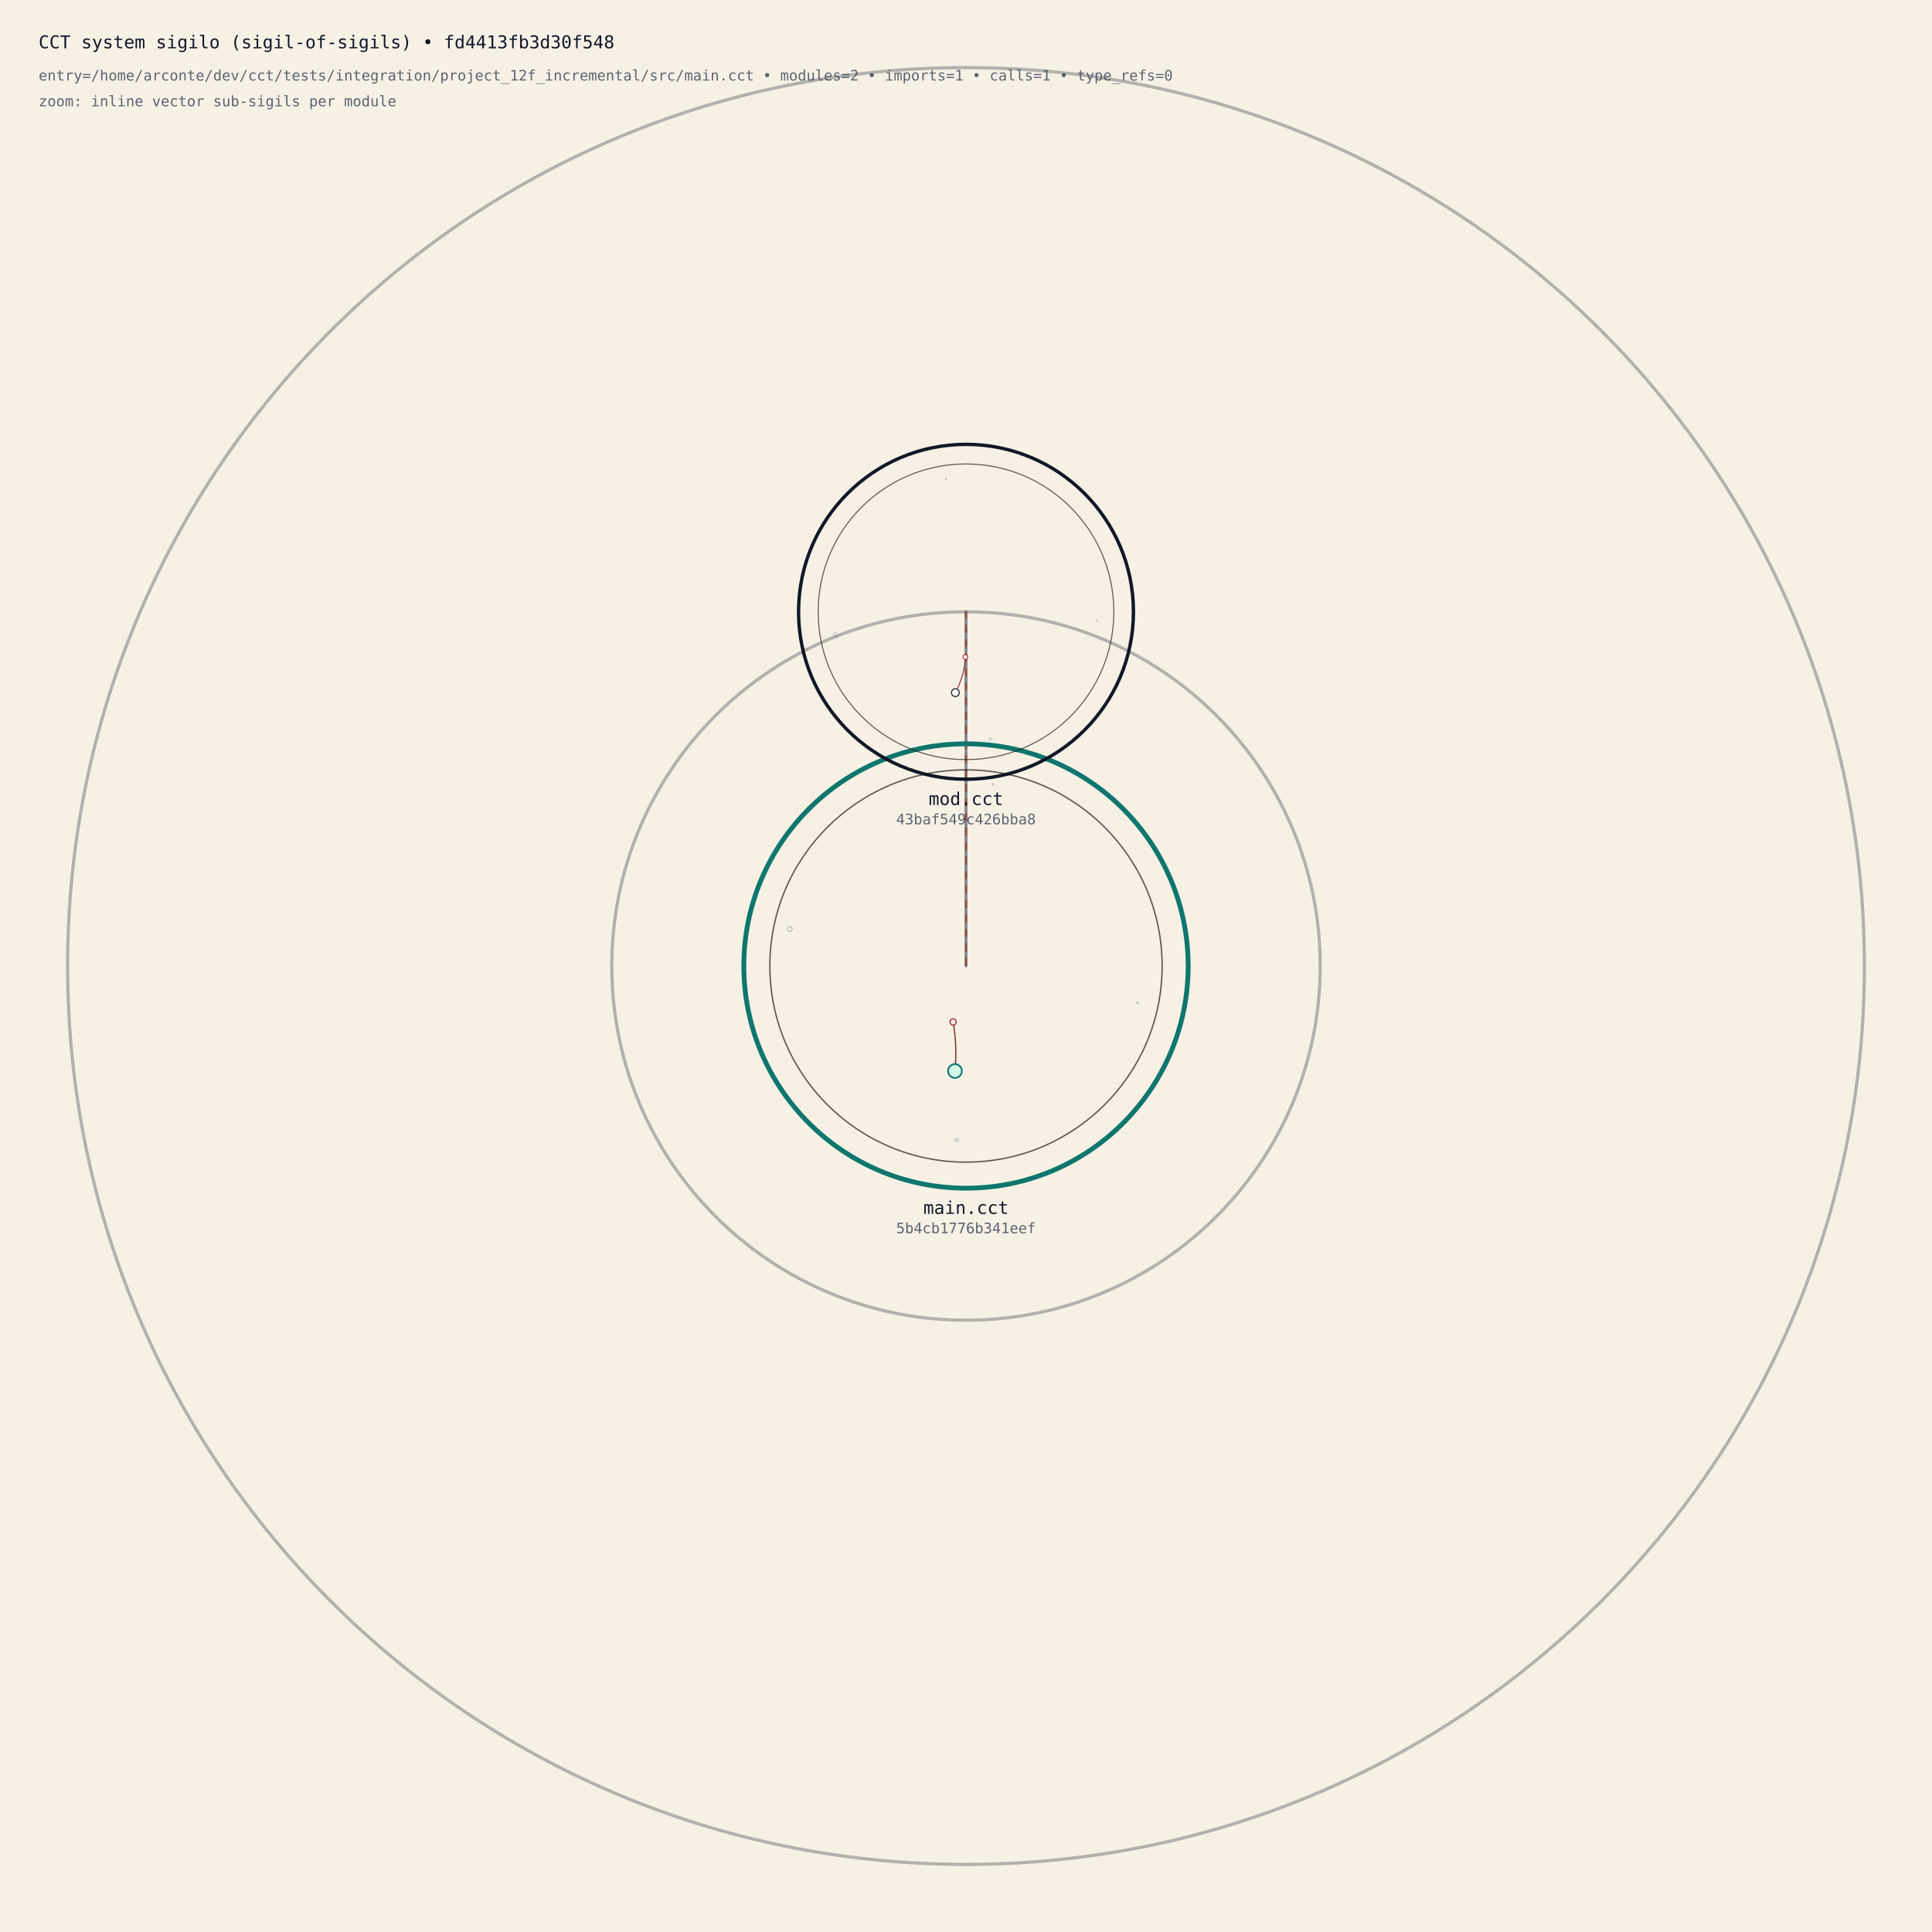
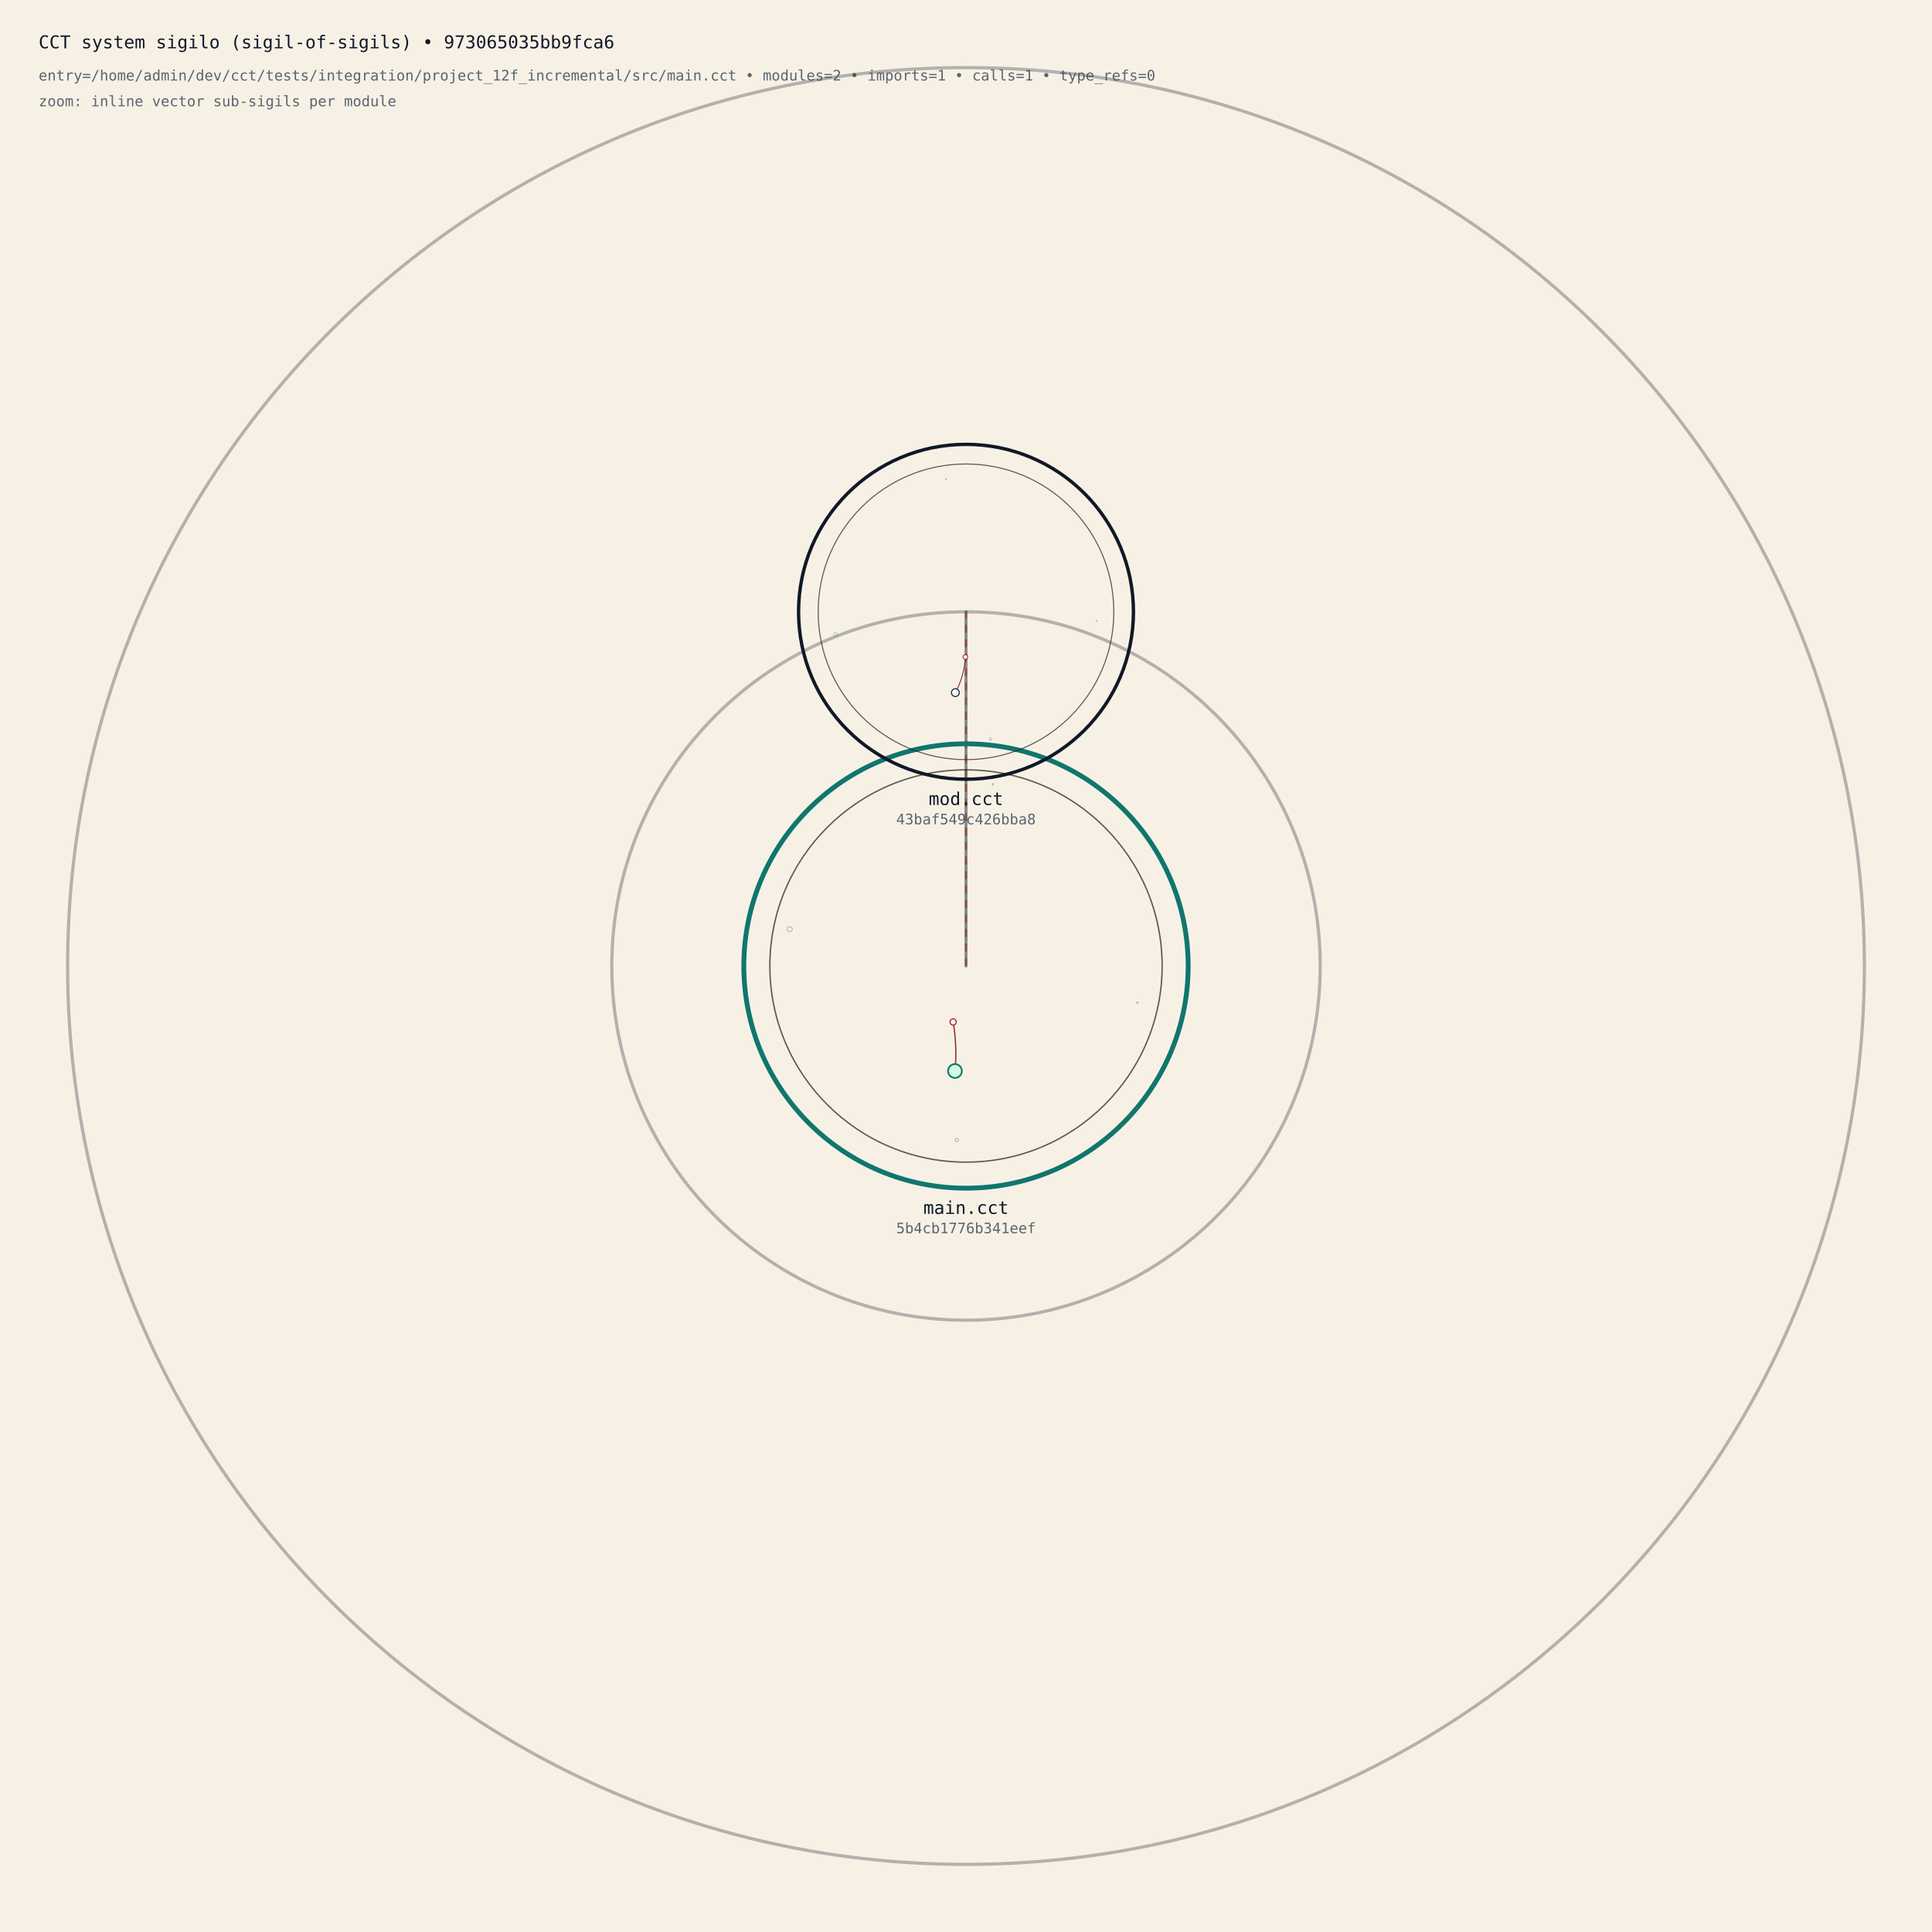
<svg xmlns="http://www.w3.org/2000/svg" width="1200" height="1200" viewBox="0.00 0.00 1200.00 1200.00" role="img" aria-label="CCT system sigilo">
  <defs>
    <style>
      .bg { fill: #f7f1e5; }
      .macro-ring { fill: none; stroke: #1f2937; stroke-width: 2.0; opacity: 0.32; }
      .macro-import { stroke: #334155; stroke-width: 1.8; stroke-linecap: round; fill: none; opacity: 0.60; }
      .macro-sem { stroke: #9a3412; stroke-width: 1.3; stroke-dasharray: 5 4; fill: none; opacity: 0.62; }
      .module-frame { fill: none; stroke: #111827; stroke-width: 2.1; }
      .module-entry-frame { fill: none; stroke: #0f766e; stroke-width: 3.0; }
      .module-label { fill: #0f172a; font: 11px monospace; }
      .module-hash { fill: #334155; font: 9px monospace; opacity: 0.8; }
      .base { stroke: #1f1a17; stroke-width: 1.6; fill: none; opacity: 0.7; }
      .primary { stroke: #111827; stroke-width: 2.4; fill: none; stroke-linecap: round; }
      .call { stroke: #4b5563; stroke-width: 1.5; fill: none; stroke-linecap: round; opacity: 0.82; }
      .branch { stroke: #6b7280; stroke-width: 1.2; fill: none; opacity: 0.8; }
      .loop { stroke: #0f766e; stroke-width: 1.3; fill: none; opacity: 0.84; }
      .bind { stroke: #6b7280; stroke-width: 1.05; fill: none; opacity: 0.84; }
      .term { stroke: #7f1d1d; stroke-width: 1.45; fill: none; stroke-linecap: round; }
      .node-main { fill: #f8fafc; stroke: #1f2937; stroke-width: 1.65; }
      .node-entry { fill: #d1fae5; stroke: #0f766e; stroke-width: 1.95; }
      .node-aux { fill: #f1f5f9; stroke: #475569; stroke-width: 1.15; }
      .node-loop { fill: #ecfeff; stroke: #0f766e; stroke-width: 1.2; }
      .node-term { fill: #fef2f2; stroke: #991b1b; stroke-width: 1.2; }
      .orn { stroke: #64748b; stroke-width: 0.9; fill: none; opacity: 0.55; }
      .hash { fill: #111827; font: 9px monospace; letter-spacing: 0.5px; }
      .label { fill: #0f172a; font: 8px monospace; opacity: 0.68; }
      .web-shell { fill: rgba(255,252,246,0.80); stroke: #5a4b3f; stroke-width: 1.0; }
      .web-chamber { fill: none; stroke: #8b7763; stroke-width: 1.2; opacity: 0.82; }
      .web-thread { fill: none; stroke: #8d7a68; stroke-width: 0.95; opacity: 0.58; }
      .web-group-arc { fill: none; stroke: #c5b59f; stroke-width: 0.95; opacity: 0.86; }
      .web-link { fill: none; stroke: #7b6a59; stroke-width: 0.92; opacity: 0.62; }
      .route-shell { fill: rgba(255,252,246,0.72); stroke: #5a4b3f; stroke-width: 0.95; }
      .route-mid { fill: none; stroke: #b7a690; stroke-width: 0.82; opacity: 0.76; }
      .route-arc { fill: none; stroke: #7a6957; stroke-width: 0.82; opacity: 0.82; stroke-linecap: round; }
      .route-spoke { fill: none; stroke: #978573; stroke-width: 0.78; opacity: 0.76; stroke-linecap: round; }
      .route-core { fill: #f7efe3; stroke: #57483b; stroke-width: 0.82; }
      .route-chord { fill: none; stroke: #51453b; stroke-width: 0.76; opacity: 0.70; stroke-linecap: round; }
      .route-glyph { fill: none; stroke: #efe6d9; stroke-width: 0.9; stroke-linejoin: round; }
      .route-method-seed { fill: #6b5a4b; stroke: #f7efe2; stroke-width: 0.7; }
      .node-wrap, .edge-wrap, .system-node-wrap, .system-edge-wrap { cursor: help; }
      .node-wrap:hover &gt; circle, .system-node-wrap:hover &gt; circle { opacity: 0.96; }
      .edge-wrap:hover &gt; path, .edge-wrap:hover &gt; line, .system-edge-wrap:hover &gt; line { opacity: 1.0; }
    </style>
    <clipPath id="module_clip_000">
      <circle cx="256" cy="256" r="246" />
    </clipPath>
    <clipPath id="module_clip_001">
      <circle cx="256" cy="256" r="246" />
    </clipPath>
  </defs>
  <rect class="bg" x="0.00" y="0.00" width="1200.00" height="1200.00" />
  <g id="macro_foundation">
    <circle class="macro-ring" cx="600" cy="600" r="558" />
    <circle class="macro-ring" cx="600" cy="600" r="220.00" opacity="0.22" />
  </g>
  <g id="imports" class="macro-import">
    <g class="system-edge-wrap">
      <line x1="600.000" y1="600.000" x2="600.000" y2="380.000" />
    </g>
  </g>
  <g id="semantic_cross" class="macro-sem">
    <g class="system-edge-wrap">
      <line x1="600.000" y1="600.000" x2="600.000" y2="380.000" />
    </g>
  </g>
  <g id="module_sigils">
    <g id="module_sigil_000" transform="translate(462.000 462.000) scale(0.5390625)">
      <g clip-path="url(#module_clip_000)">
        <g id="foundation">
          <circle class="base" cx="256" cy="256" r="226" />
        </g>
        <g id="primary_path">
  </g>
        <g id="call_links">
  </g>
        <g id="branches">
  </g>
        <g id="loops">
  </g>
        <g id="bindings">
  </g>
        <g id="terminals">
          <g class="edge-wrap">
            <path class="term" d="M 243.28 377.01 Q 246.06 348.61 241.18 320.48" stroke-width="1.65" opacity="0.90" />
          </g>
        </g>
        <g id="nodes">
          <g class="node-wrap">
            <circle class="node-entry" cx="243.28" cy="377.01" r="7.95" data-kind="rituale" data-ritual="main" data-line="5" data-col="1" data-depth="2" data-stmt="RITUALE" data-loops="0" data-calls="1" data-entry="true" />
          </g>
          <g class="node-wrap">
            <circle class="node-term" cx="241.18" cy="320.48" r="3.60" data-kind="term" data-ritual="main" data-line="6" data-col="3" data-depth="2" data-stmt="REDDE" />
          </g>
        </g>
        <g id="ornaments">
          <circle class="orn" cx="453.59" cy="298.29" r="0.90" />
          <circle class="orn" cx="245.34" cy="456.65" r="1.90" />
          <circle class="orn" cx="52.94" cy="213.54" r="2.90" />
          <circle class="orn" cx="286.86" cy="46.63" r="0.90" />
        </g>
      </g>
    </g>
    <g class="system-node-wrap">
      <circle class="module-entry-frame" cx="600.000" cy="600.000" r="138.000" />
      <text class="module-label" x="600.000" y="754.000" text-anchor="middle">main.cct</text>
      <text class="module-hash" x="600.000" y="766.000" text-anchor="middle">5b4cb1776b341eef</text>
    </g>
    <g id="module_sigil_001" transform="translate(496.000 276.000) scale(0.40625)">
      <g clip-path="url(#module_clip_001)">
        <g id="foundation">
          <circle class="base" cx="256" cy="256" r="226" />
        </g>
        <g id="primary_path">
  </g>
        <g id="call_links">
  </g>
        <g id="branches">
  </g>
        <g id="loops">
  </g>
        <g id="bindings">
  </g>
        <g id="terminals">
          <g class="edge-wrap">
            <path class="term" d="M 239.75 379.61 Q 253.53 354.10 254.98 325.13" stroke-width="1.65" opacity="0.90" />
          </g>
        </g>
        <g id="nodes">
          <g class="node-wrap">
            <circle class="node-main" cx="239.75" cy="379.61" r="5.95" data-kind="rituale" data-ritual="mod_valor" data-line="3" data-col="1" data-depth="2" data-stmt="RITUALE" data-loops="0" data-calls="0" />
          </g>
          <g class="node-wrap">
            <circle class="node-term" cx="254.98" cy="325.13" r="3.60" data-kind="term" data-ritual="mod_valor" data-line="4" data-col="3" data-depth="2" data-stmt="REDDE" />
          </g>
        </g>
        <g id="ornaments">
          <circle class="orn" cx="455.94" cy="269.76" r="0.90" />
          <circle class="orn" cx="293.49" cy="450.49" r="1.90" />
          <circle class="orn" cx="56.65" cy="290.62" r="2.90" />
          <circle class="orn" cx="225.28" cy="53.04" r="0.90" />
        </g>
      </g>
    </g>
    <g class="system-node-wrap">
      <circle class="module-frame" cx="600.000" cy="380.000" r="104.000" />
      <text class="module-label" x="600.000" y="500.000" text-anchor="middle">mod.cct</text>
      <text class="module-hash" x="600.000" y="512.000" text-anchor="middle">43baf549c426bba8</text>
    </g>
  </g>
-   <text class="module-label" x="24" y="30" font-size="14">CCT system sigilo (sigil-of-sigils) • fd4413fb3d30f548</text>
-   <text class="module-hash" x="24" y="50" font-size="10">entry=/home/arconte/dev/cct/tests/integration/project_12f_incremental/src/main.cct • modules=2 • imports=1 • calls=1 • type_refs=0</text>
+   <text class="module-label" x="24" y="30" font-size="14">CCT system sigilo (sigil-of-sigils) • 973065035bb9fca6</text>
+   <text class="module-hash" x="24" y="50" font-size="10">entry=/home/admin/dev/cct/tests/integration/project_12f_incremental/src/main.cct • modules=2 • imports=1 • calls=1 • type_refs=0</text>
  <text class="module-hash" x="24" y="66" font-size="10">zoom: inline vector sub-sigils per module</text>
</svg>
